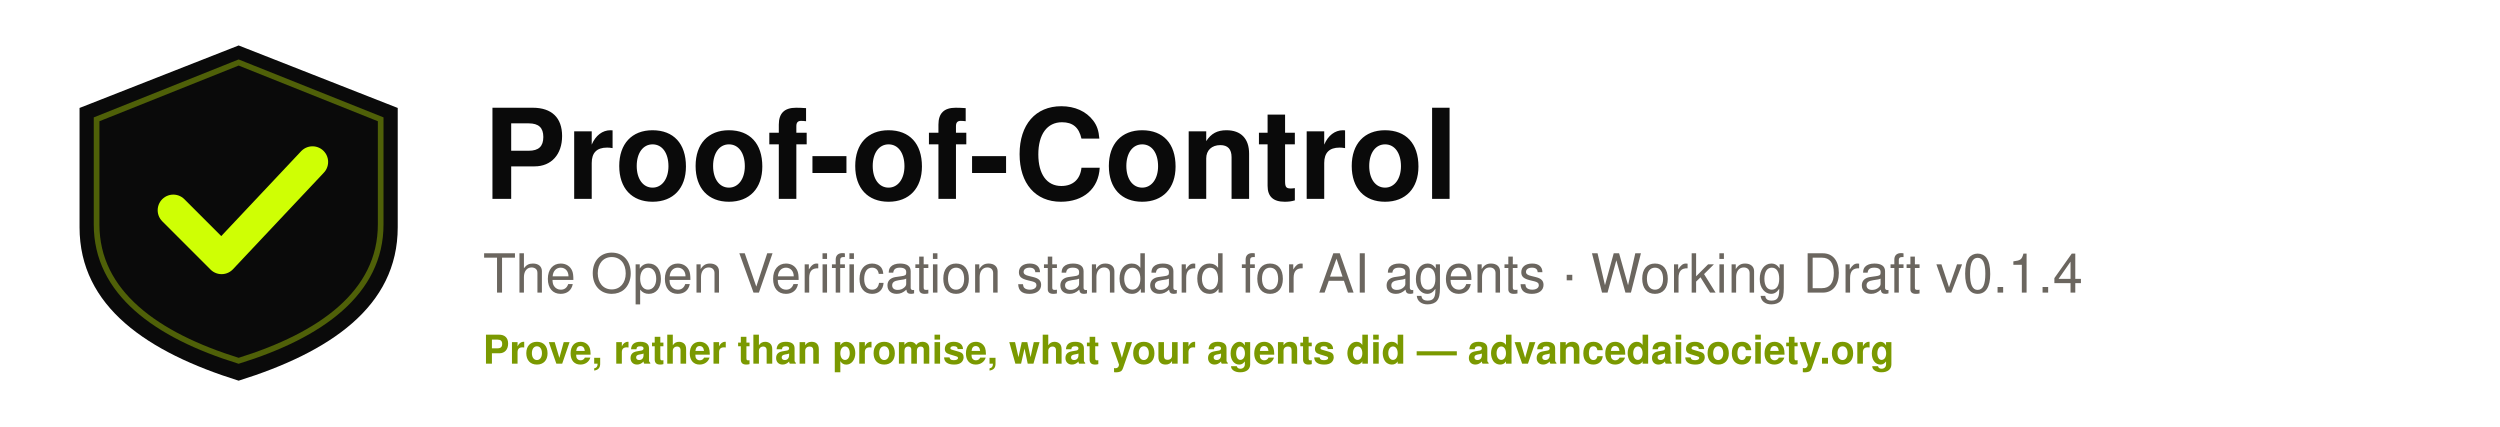
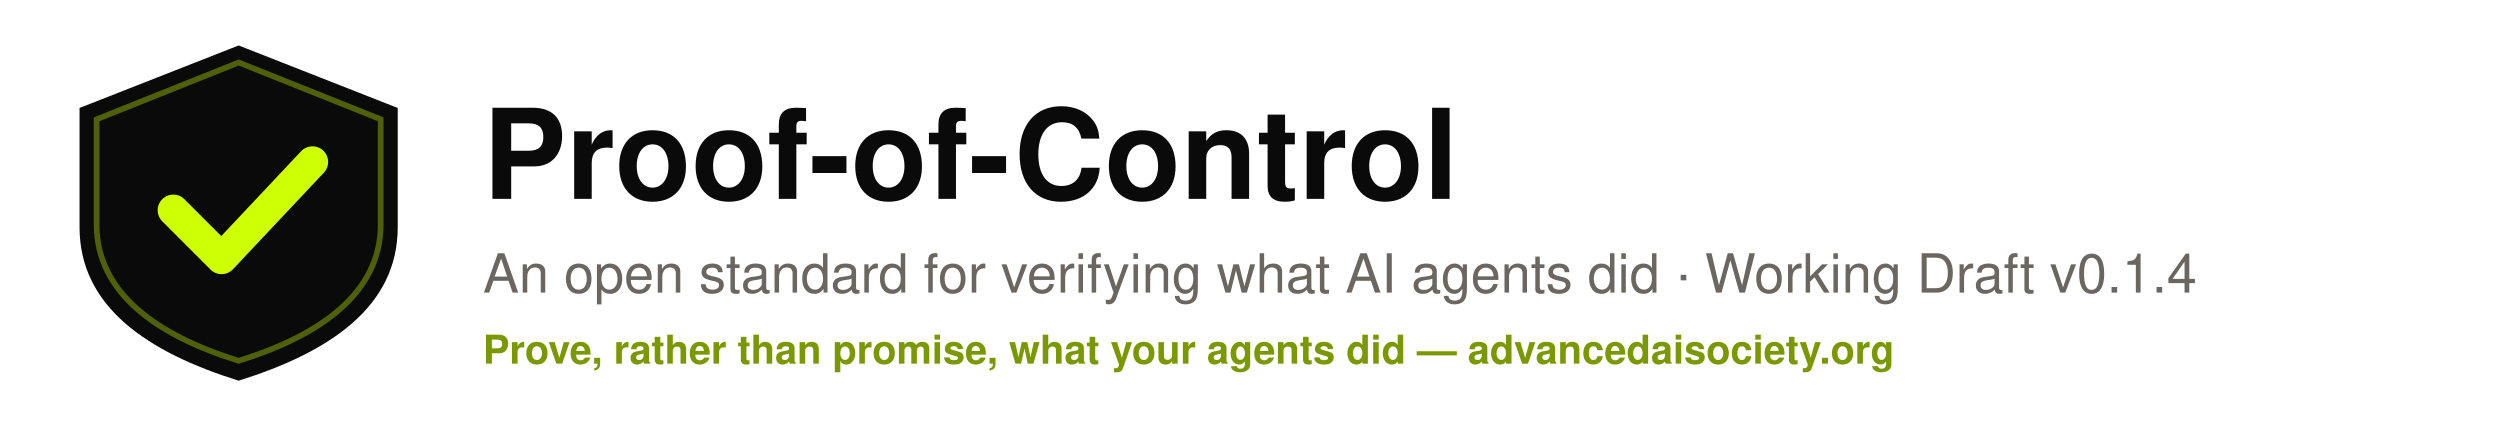
- <svg xmlns="http://www.w3.org/2000/svg" width="880" height="150" viewBox="0 0 880 150" role="img" aria-label="Proof-of-Control: the Open Verification standard for AI agents">
+ <svg xmlns="http://www.w3.org/2000/svg" width="880" height="150" viewBox="0 0 880 150" role="img" aria-label="Proof-of-Control: an open standard for verifying what AI agents did">
  <g transform="translate(28,16)">
    <path d="M56 0 L112 22 V64 C112 92 88 108 56 118 C24 108 0 92 0 64 V22 Z" fill="#0a0a0a" />
    <path d="M56 6 L106 26 V63 C106 87 85 102 56 111 C27 102 6 87 6 63 V26 Z" fill="none" stroke="#cfff04" stroke-opacity="0.35" stroke-width="2" />
    <path d="M33 58 L50 75 L82 41" fill="none" stroke="#cfff04" stroke-width="11" stroke-linecap="round" stroke-linejoin="round" />
  </g>
  <text x="170" y="70" font-family="Montserrat,'Source Sans 3',-apple-system,'Segoe UI',Helvetica,Arial,sans-serif" font-size="44" font-weight="700" fill="#0a0a0a">Proof-of-Control</text>
-   <text x="170" y="103" font-family="Montserrat,'Source Sans 3',-apple-system,'Segoe UI',Helvetica,Arial,sans-serif" font-size="19" fill="#6b665f">The Open Verification standard for AI agents · Working Draft v0.1.4</text>
+   <text x="170" y="103" font-family="Montserrat,'Source Sans 3',-apple-system,'Segoe UI',Helvetica,Arial,sans-serif" font-size="19" fill="#6b665f">An open standard for verifying what AI agents did · Working Draft v0.1.4</text>
  <text x="170" y="128" font-family="Montserrat,'Source Sans 3',-apple-system,'Segoe UI',Helvetica,Arial,sans-serif" font-size="14" font-weight="600" fill="#7a9900">Prove, rather than promise, what your agents did — advancedaisociety.org</text>
</svg>
